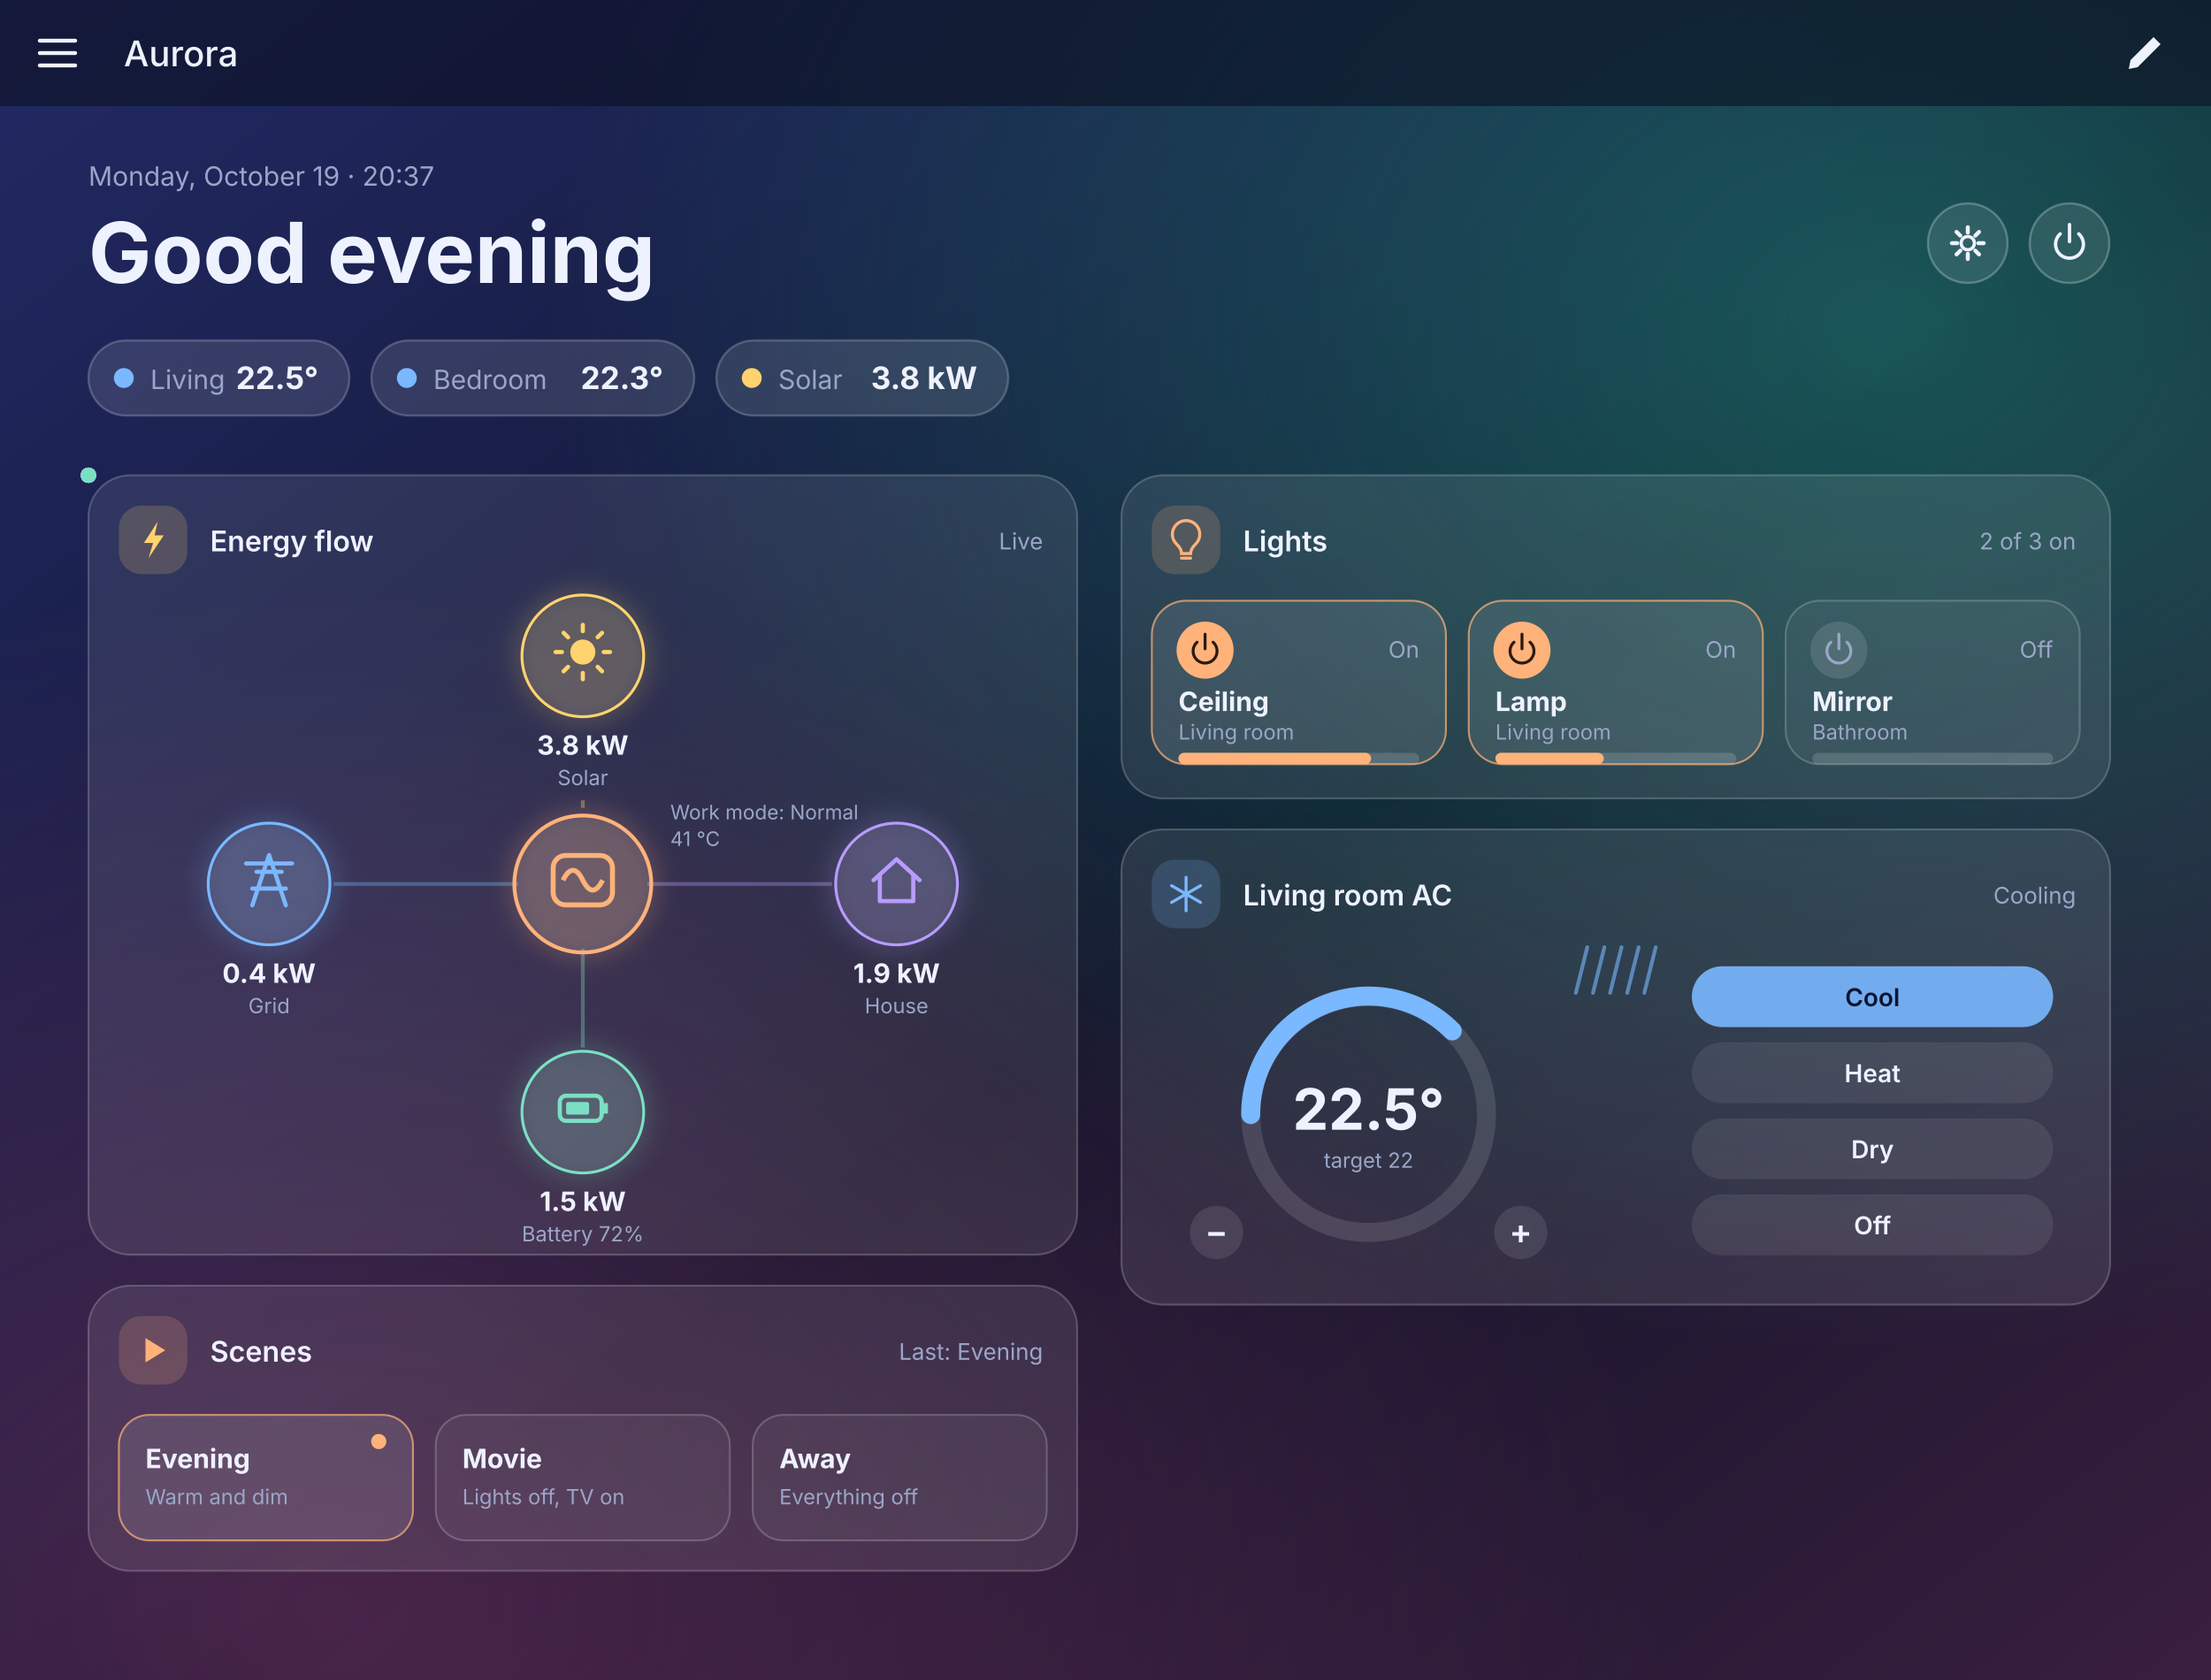
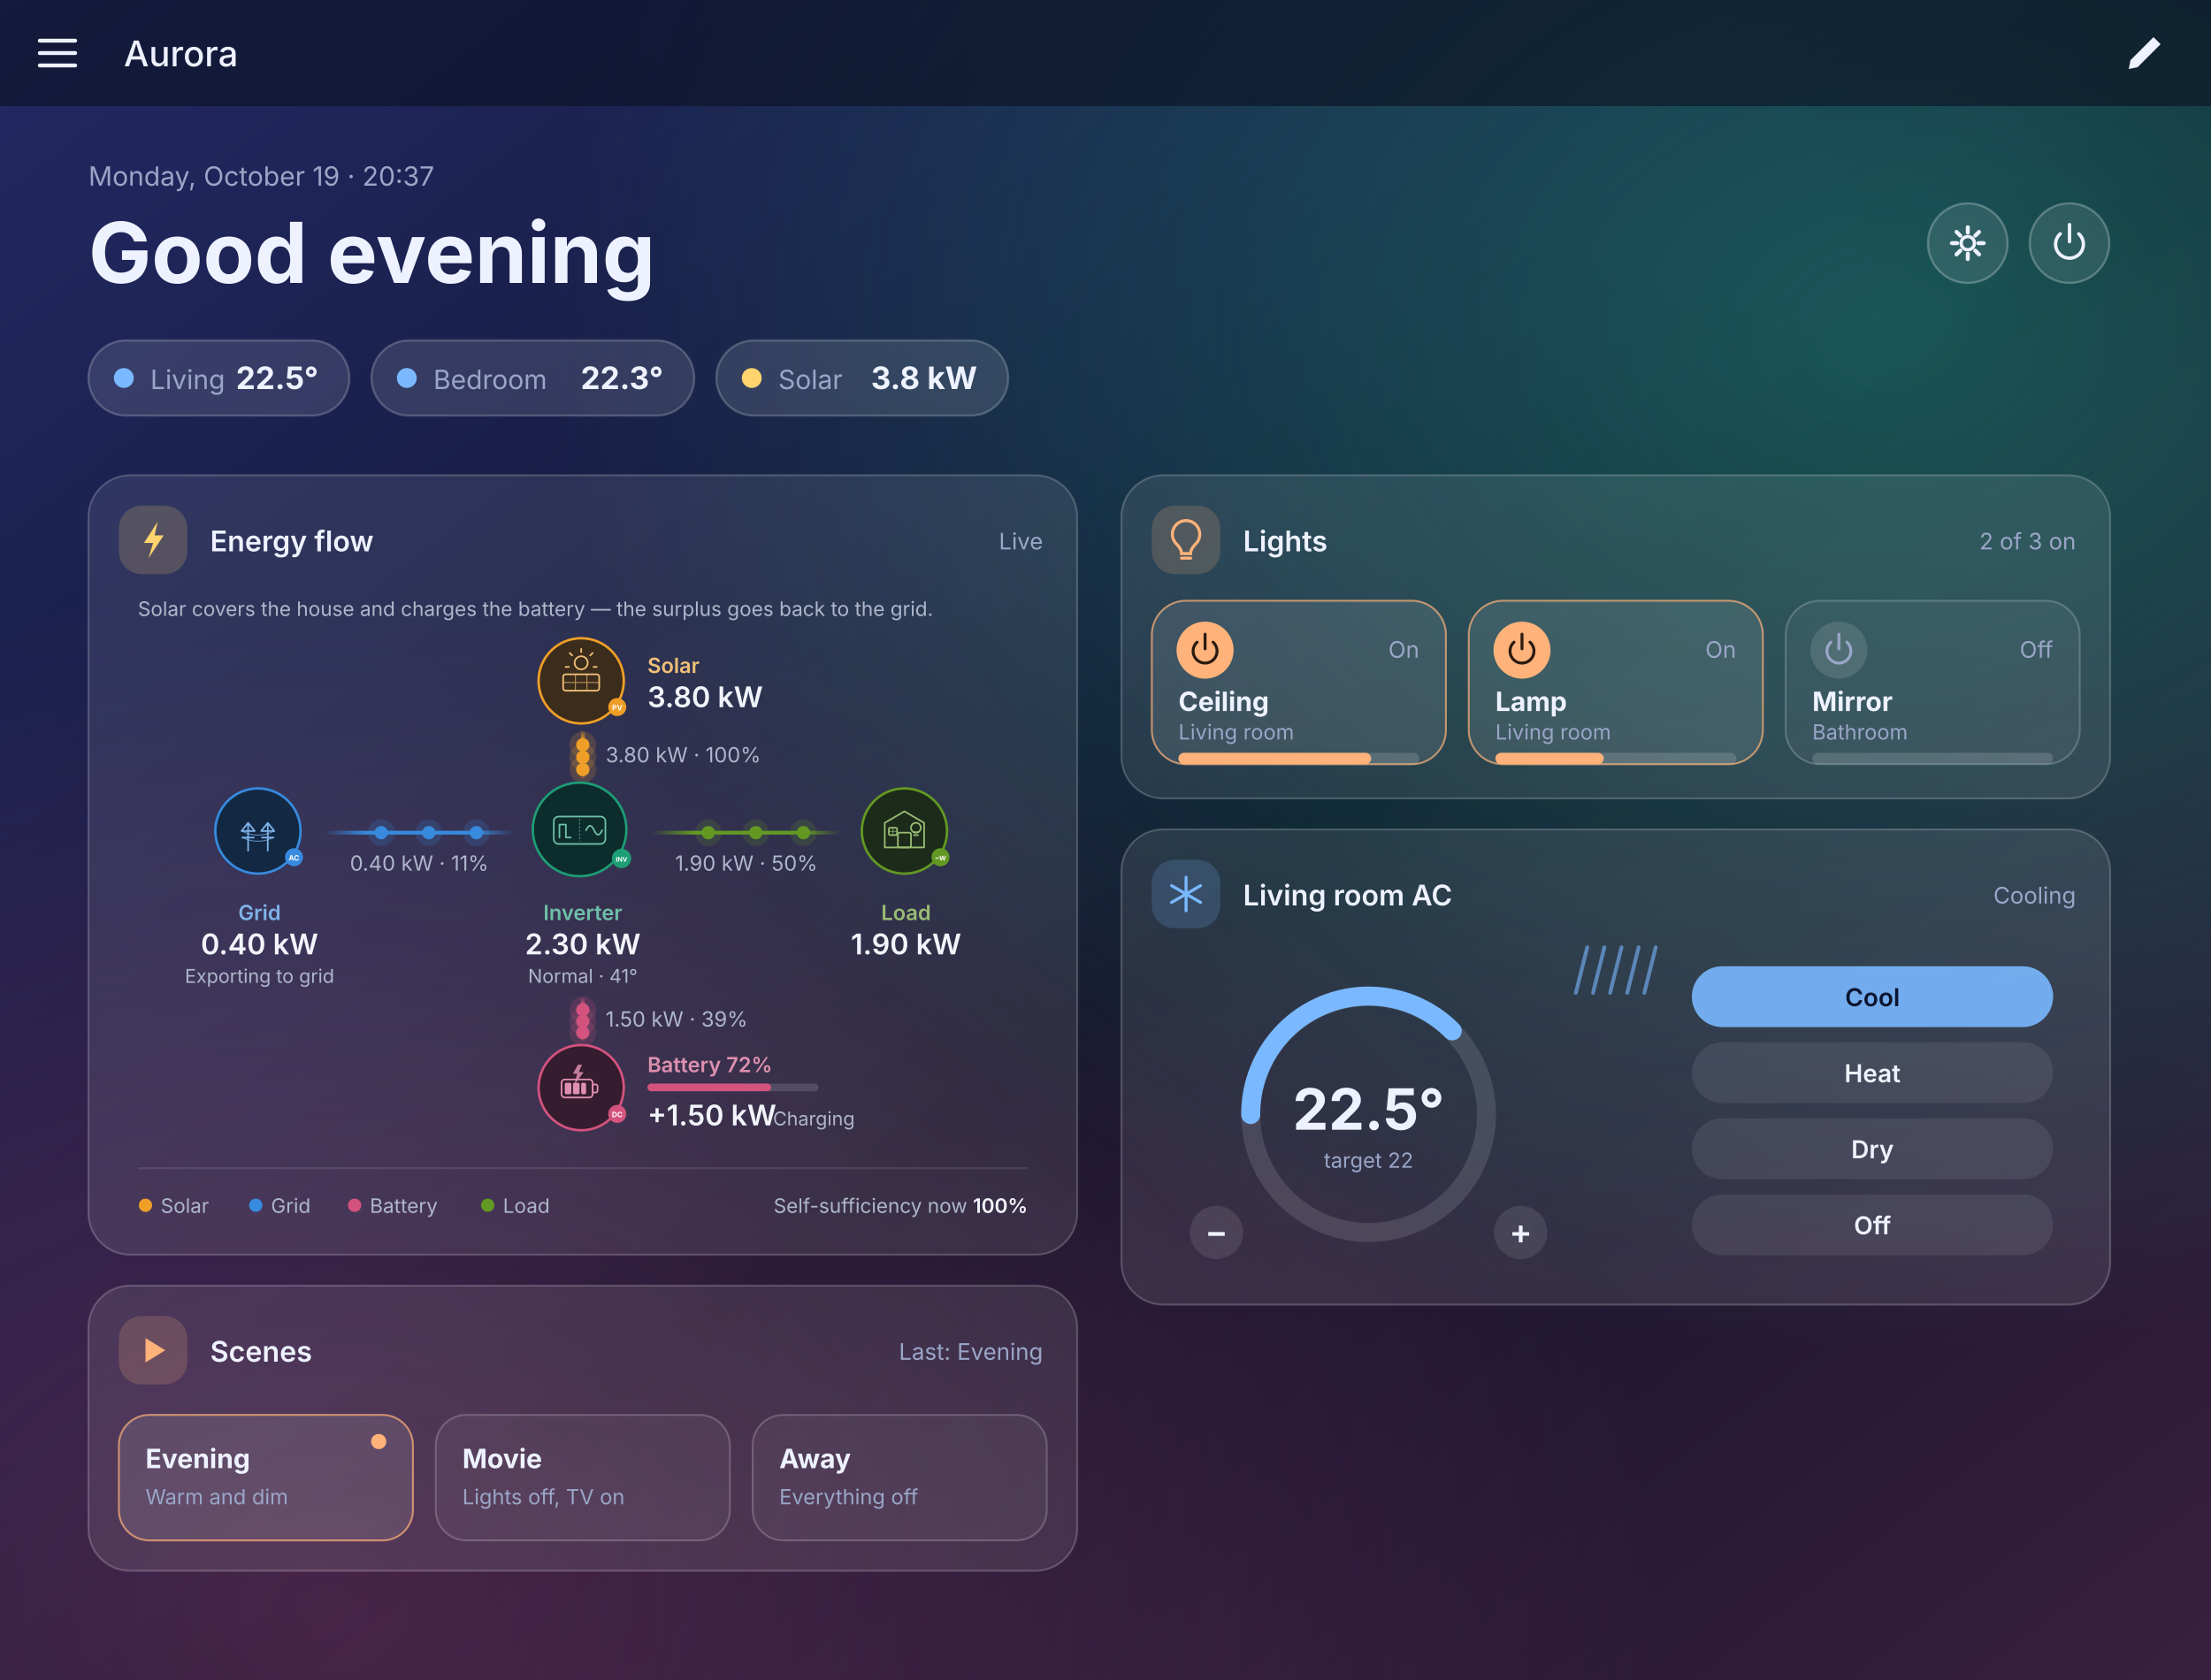
<svg xmlns="http://www.w3.org/2000/svg" viewBox="0 0 1000 760" width="1000" height="760" font-family="Inter,'Segoe UI',Helvetica,Arial,sans-serif" role="img" aria-label="The finished Aurora Glass dashboard">
  <defs>
    <linearGradient id="bg" x1="0" y1="0" x2="1" y2="1">
      <stop offset="0" stop-color="#232a66" />
      <stop offset=".55" stop-color="#0d1226" />
      <stop offset="1" stop-color="#3a1f40" />
    </linearGradient>
    <radialGradient id="g1" cx=".85" cy=".2" r=".6">
      <stop offset="0" stop-color="#2fd3b0" stop-opacity=".35" />
      <stop offset="1" stop-color="#2fd3b0" stop-opacity="0" />
    </radialGradient>
    <radialGradient id="g2" cx=".15" cy=".95" r=".6">
      <stop offset="0" stop-color="#d0509a" stop-opacity=".3" />
      <stop offset="1" stop-color="#d0509a" stop-opacity="0" />
    </radialGradient>
    <linearGradient id="slab" x1="0" y1="1" x2="0" y2="0">
      <stop offset="0" stop-color="#ffb27a" />
      <stop offset="1" stop-color="#ffe0b8" />
    </linearGradient>
    <filter id="glow" x="-50%" y="-50%" width="200%" height="200%">
      <feGaussianBlur stdDeviation="6" />
    </filter>
    <filter id="sh" x="-20%" y="-20%" width="140%" height="150%">
      <feDropShadow dx="0" dy="10" stdDeviation="14" flood-color="#000" flood-opacity=".45" />
    </filter>
  </defs>
  <rect x="0" y="0" width="1000" height="760" rx="0" fill="url(#bg)" stroke="none" stroke-width="1" />
  <rect x="0" y="0" width="1000" height="760" rx="0" fill="url(#g1)" stroke="none" stroke-width="1" />
  <rect x="0" y="0" width="1000" height="760" rx="0" fill="url(#g2)" stroke="none" stroke-width="1" />
  <rect x="0" y="0" width="1000" height="48" rx="0" fill="#0a0f20" stroke="none" stroke-width="1" fill-opacity=".6" />
  <g transform="translate(26 24) scale(0.8)">
    <path d="M-10 -7H10M-10 0H10M-10 7H10" stroke="#eef2ff" stroke-width="2.2" stroke-linecap="round" />
  </g>
  <text x="56" y="30" font-size="16" font-weight="500" fill="#eef2ff" text-anchor="start" opacity="1">Aurora</text>
  <g transform="translate(970 24) scale(0.8)">
    <path d="M-9 9 L-8 4 L5 -9 L9 -5 L-4 8Z" fill="#eef2ff" />
  </g>
  <text x="40" y="84" font-size="12" font-weight="400" fill="#9aa6c7" text-anchor="start" opacity="1">Monday, October 19 · 20:37</text>
  <text x="40" y="128" font-size="38" font-weight="700" fill="#eef2ff" text-anchor="start" opacity="1">Good evening</text>
  <circle cx="936" cy="110" r="18" fill="#fff" stroke="#fff" stroke-width="1" fill-opacity=".1" stroke-opacity=".25" />
  <g transform="translate(936 110) scale(0.7)">
    <path d="M-6 -6 A9 9 0 1 0 6 -6" fill="none" stroke="#eef2ff" stroke-width="2.2" stroke-linecap="round" />
    <line y1="-12" y2="-1" stroke="#eef2ff" stroke-width="2.2" stroke-linecap="round" />
  </g>
  <circle cx="890" cy="110" r="18" fill="#fff" stroke="#fff" stroke-width="1" fill-opacity=".1" stroke-opacity=".25" />
  <g transform="translate(890 110) scale(0.6)">
    <circle r="5" fill="none" stroke="#eef2ff" stroke-width="2.5" />
    <line y1="-8" y2="-12" stroke="#eef2ff" stroke-width="3" stroke-linecap="round" transform="rotate(0)" />
    <line y1="-8" y2="-12" stroke="#eef2ff" stroke-width="3" stroke-linecap="round" transform="rotate(45)" />
    <line y1="-8" y2="-12" stroke="#eef2ff" stroke-width="3" stroke-linecap="round" transform="rotate(90)" />
    <line y1="-8" y2="-12" stroke="#eef2ff" stroke-width="3" stroke-linecap="round" transform="rotate(135)" />
    <line y1="-8" y2="-12" stroke="#eef2ff" stroke-width="3" stroke-linecap="round" transform="rotate(180)" />
    <line y1="-8" y2="-12" stroke="#eef2ff" stroke-width="3" stroke-linecap="round" transform="rotate(225)" />
    <line y1="-8" y2="-12" stroke="#eef2ff" stroke-width="3" stroke-linecap="round" transform="rotate(270)" />
    <line y1="-8" y2="-12" stroke="#eef2ff" stroke-width="3" stroke-linecap="round" transform="rotate(315)" />
  </g>
  <rect x="40" y="154" width="118" height="34" rx="17" fill="#ffffff" stroke="#ffffff" stroke-width="1" fill-opacity="0.12" stroke-opacity="0.2" />
  <circle cx="56" cy="171" r="4.5" fill="#7ab8ff" stroke="none" stroke-width="1" />
  <text x="68" y="176" font-size="12" font-weight="400" fill="#9aa6c7" text-anchor="start" opacity="1">Living</text>
  <text x="144" y="176" font-size="14" font-weight="700" fill="#eef2ff" text-anchor="end" opacity="1">22.5°</text>
  <rect x="168" y="154" width="146" height="34" rx="17" fill="#ffffff" stroke="#ffffff" stroke-width="1" fill-opacity="0.12" stroke-opacity="0.2" />
  <circle cx="184" cy="171" r="4.5" fill="#7ab8ff" stroke="none" stroke-width="1" />
  <text x="196" y="176" font-size="12" font-weight="400" fill="#9aa6c7" text-anchor="start" opacity="1">Bedroom</text>
  <text x="300" y="176" font-size="14" font-weight="700" fill="#eef2ff" text-anchor="end" opacity="1">22.3°</text>
  <rect x="324" y="154" width="132" height="34" rx="17" fill="#ffffff" stroke="#ffffff" stroke-width="1" fill-opacity="0.12" stroke-opacity="0.2" />
  <circle cx="340" cy="171" r="4.5" fill="#ffd36e" stroke="none" stroke-width="1" />
  <text x="352" y="176" font-size="12" font-weight="400" fill="#9aa6c7" text-anchor="start" opacity="1">Solar</text>
  <text x="442" y="176" font-size="14" font-weight="700" fill="#eef2ff" text-anchor="end" opacity="1">3.8 kW</text>
  <g transform="translate(40 215) scale(0.86)">
    <rect x="0" y="0" width="520" height="410" rx="22" fill="#ffffff" stroke="#ffffff" stroke-width="1" fill-opacity="0.09" stroke-opacity="0.2" />
    <rect x="16" y="16" width="36" height="36" rx="12" fill="#ffd36e" stroke="none" stroke-width="1" fill-opacity=".18" />
    <g transform="translate(34 34) scale(0.8)">
      <path d="M3 -12 L-6 2 H0 L-3 12 L7 -3 H1 Z" fill="#ffd36e" />
    </g>
    <text x="64" y="40" font-size="15" font-weight="600" fill="#eef2ff" text-anchor="start" opacity="1">Energy flow</text>
    <text x="502" y="39" font-size="12" font-weight="400" fill="#9aa6c7" text-anchor="end" opacity="1">Live</text>
-     <line x1="260.0" y1="171" x2="260.0" y2="175" stroke="#ffd36e" stroke-opacity=".35" stroke-width="2" />
-     <circle r="4" fill="#ffd36e">
-       <animateMotion dur="1.6s" begin="0.00s" repeatCount="indefinite" path="M260.0 171 L260.0 175" />
-     </circle>
-     <circle r="4" fill="#ffd36e">
-       <animateMotion dur="1.6s" begin="-0.53s" repeatCount="indefinite" path="M260.0 171 L260.0 175" />
-     </circle>
-     <circle r="4" fill="#ffd36e">
-       <animateMotion dur="1.6s" begin="-1.07s" repeatCount="indefinite" path="M260.0 171 L260.0 175" />
-     </circle>
-     <line x1="129" y1="215" x2="226.0" y2="215" stroke="#7ab8ff" stroke-opacity=".35" stroke-width="2" />
-     <circle r="4" fill="#7ab8ff">
-       <animateMotion dur="2.4s" begin="0.00s" repeatCount="indefinite" path="M129 215 L226.0 215" />
-     </circle>
-     <circle r="4" fill="#7ab8ff">
-       <animateMotion dur="2.4s" begin="-0.80s" repeatCount="indefinite" path="M129 215 L226.0 215" />
-     </circle>
-     <circle r="4" fill="#7ab8ff">
-       <animateMotion dur="2.4s" begin="-1.60s" repeatCount="indefinite" path="M129 215 L226.0 215" />
-     </circle>
-     <line x1="294.0" y1="215" x2="391" y2="215" stroke="#b79cff" stroke-opacity=".35" stroke-width="2" />
-     <circle r="4" fill="#b79cff">
-       <animateMotion dur="2.0s" begin="0.00s" repeatCount="indefinite" path="M294.0 215 L391 215" />
-     </circle>
-     <circle r="4" fill="#b79cff">
-       <animateMotion dur="2.0s" begin="-0.67s" repeatCount="indefinite" path="M294.0 215 L391 215" />
-     </circle>
-     <circle r="4" fill="#b79cff">
-       <animateMotion dur="2.0s" begin="-1.33s" repeatCount="indefinite" path="M294.0 215 L391 215" />
-     </circle>
-     <line x1="260.0" y1="249" x2="260.0" y2="301" stroke="#7be0c3" stroke-opacity=".35" stroke-width="2" />
-     <circle r="4" fill="#7be0c3">
-       <animateMotion dur="2.8s" begin="0.00s" repeatCount="indefinite" path="M260.0 301 L260.0 249" />
-     </circle>
-     <circle r="4" fill="#7be0c3">
-       <animateMotion dur="2.8s" begin="-1.40s" repeatCount="indefinite" path="M260.0 301 L260.0 249" />
-     </circle>
-     <circle cx="260.0" cy="95" r="36" fill="#ffd36e" stroke="none" stroke-width="1" fill-opacity=".18" filter="url(#glow)" />
-     <circle cx="260.0" cy="95" r="32" fill="#ffffff" stroke="#ffd36e" stroke-width="1.5" fill-opacity=".08" />
-     <g transform="translate(260.0 93) scale(1.1)">
-       <circle r="6" fill="#ffd36e" />
-       <line x1="0" y1="-10" x2="0" y2="-13" stroke="#ffd36e" stroke-width="2" stroke-linecap="round" transform="rotate(0)" />
-       <line x1="0" y1="-10" x2="0" y2="-13" stroke="#ffd36e" stroke-width="2" stroke-linecap="round" transform="rotate(45)" />
-       <line x1="0" y1="-10" x2="0" y2="-13" stroke="#ffd36e" stroke-width="2" stroke-linecap="round" transform="rotate(90)" />
-       <line x1="0" y1="-10" x2="0" y2="-13" stroke="#ffd36e" stroke-width="2" stroke-linecap="round" transform="rotate(135)" />
-       <line x1="0" y1="-10" x2="0" y2="-13" stroke="#ffd36e" stroke-width="2" stroke-linecap="round" transform="rotate(180)" />
-       <line x1="0" y1="-10" x2="0" y2="-13" stroke="#ffd36e" stroke-width="2" stroke-linecap="round" transform="rotate(225)" />
-       <line x1="0" y1="-10" x2="0" y2="-13" stroke="#ffd36e" stroke-width="2" stroke-linecap="round" transform="rotate(270)" />
-       <line x1="0" y1="-10" x2="0" y2="-13" stroke="#ffd36e" stroke-width="2" stroke-linecap="round" transform="rotate(315)" />
-     </g>
-     <text x="260.0" y="147" font-size="14" font-weight="700" fill="#eef2ff" text-anchor="middle" opacity="1">3.8 kW</text>
-     <text x="260.0" y="163" font-size="11" font-weight="400" fill="#9aa6c7" text-anchor="middle" opacity="1">Solar</text>
-     <circle cx="95" cy="215" r="36" fill="#7ab8ff" stroke="none" stroke-width="1" fill-opacity=".18" filter="url(#glow)" />
-     <circle cx="95" cy="215" r="32" fill="#ffffff" stroke="#7ab8ff" stroke-width="1.5" fill-opacity=".08" />
-     <g transform="translate(95 213) scale(1.1)">
-       <path d="M0 -12 L-8 12 M0 -12 L8 12 M-6 -4 H6 M-8 4 H8 M-11 -8 H11" fill="none" stroke="#7ab8ff" stroke-width="2" stroke-linecap="round" />
-     </g>
-     <text x="95" y="267" font-size="14" font-weight="700" fill="#eef2ff" text-anchor="middle" opacity="1">0.4 kW</text>
-     <text x="95" y="283" font-size="11" font-weight="400" fill="#9aa6c7" text-anchor="middle" opacity="1">Grid</text>
-     <circle cx="425" cy="215" r="36" fill="#b79cff" stroke="none" stroke-width="1" fill-opacity=".18" filter="url(#glow)" />
-     <circle cx="425" cy="215" r="32" fill="#ffffff" stroke="#b79cff" stroke-width="1.5" fill-opacity=".08" />
-     <g transform="translate(425 213) scale(1.1)">
-       <path d="M-11 0 L0 -10 L11 0 M-8 -2 V10 H8 V-2" fill="none" stroke="#b79cff" stroke-width="2" stroke-linejoin="round" stroke-linecap="round" />
-     </g>
-     <text x="425" y="267" font-size="14" font-weight="700" fill="#eef2ff" text-anchor="middle" opacity="1">1.9 kW</text>
-     <text x="425" y="283" font-size="11" font-weight="400" fill="#9aa6c7" text-anchor="middle" opacity="1">House</text>
-     <circle cx="260.0" cy="335" r="36" fill="#7be0c3" stroke="none" stroke-width="1" fill-opacity=".18" filter="url(#glow)" />
-     <circle cx="260.0" cy="335" r="32" fill="#ffffff" stroke="#7be0c3" stroke-width="1.5" fill-opacity=".08" />
-     <g transform="translate(260.0 333) scale(1.1)">
-       <rect x="-11" y="-6" width="20" height="12" rx="3" fill="none" stroke="#7be0c3" stroke-width="2" />
-       <rect x="9" y="-2.5" width="3" height="5" fill="#7be0c3" />
-       <rect x="-8" y="-3" width="11" height="6" rx="1" fill="#7be0c3" />
-     </g>
-     <text x="260.0" y="387" font-size="14" font-weight="700" fill="#eef2ff" text-anchor="middle" opacity="1">1.5 kW</text>
-     <text x="260.0" y="403" font-size="11" font-weight="400" fill="#9aa6c7" text-anchor="middle" opacity="1">Battery 72%</text>
-     <circle cx="260.0" cy="215" r="40" fill="#ffb27a" stroke="none" stroke-width="1" fill-opacity=".2" filter="url(#glow)" />
-     <circle cx="260.0" cy="215" r="36" fill="#fff" stroke="#ffb27a" stroke-width="2" fill-opacity=".1" />
-     <g transform="translate(260.0 213) scale(1.3)">
-       <rect x="-12" y="-10" width="24" height="20" rx="5" fill="none" stroke="#ffb27a" stroke-width="2" />
-       <path d="M-8 0 Q-4 -8 0 0 T8 0" fill="none" stroke="#ffb27a" stroke-width="2" />
-     </g>
-     <text x="306.0" y="181" font-size="10.5" font-weight="400" fill="#9aa6c7" text-anchor="start" opacity="1">Work mode: Normal</text>
-     <text x="306.0" y="195" font-size="10.5" font-weight="400" fill="#9aa6c7" text-anchor="start" opacity="1">41 °C</text>
+     <text x="26" y="74" font-size="10.5" font-weight="400" fill="#aeb6cb" text-anchor="start">Solar covers the house and charges the battery — the surplus goes back to the grid.</text>
+     <svg x="235.0" y="84" width="50" height="50" viewBox="12 14 116 116" overflow="visible">
+       <circle cx="68" cy="70" r="52" fill="#3b2c1b" stroke="#ef9f27" stroke-width="3" />
+       <circle cx="68" cy="48" r="8" fill="none" stroke="#f0bf78" stroke-width="2" stroke-linecap="round" stroke-linejoin="round" />
+       <path d="M68 35V31M79 39l3-3M83 53h4M57 39l-3-3M53 53h-4" fill="none" stroke="#f0bf78" stroke-width="2" stroke-linecap="round" stroke-linejoin="round" />
+       <rect x="46" y="62" width="44" height="20" rx="3" fill="none" stroke="#f0bf78" stroke-width="2" stroke-linecap="round" stroke-linejoin="round" />
+       <path d="M61 62V82M75 62V82M46 72H90" fill="none" stroke="#f0bf78" stroke-width="1.2" opacity=".7" />
+       <circle cx="112" cy="102" r="11" fill="#ef9f27" />
+       <text x="112" y="106" font-size="9" font-weight="700" fill="#fff" text-anchor="middle">PV</text>
+     </svg>
+     <text x="294" y="104" font-size="11" font-weight="600" fill="#f0bf78" text-anchor="start">Solar</text>
+     <text x="294" y="122" font-size="15" font-weight="600" fill="#f2f4fb" text-anchor="start">3.80 kW</text>
+     <defs>
+       <linearGradient id="gpv260134" x1="0" y1="0" x2="0" y2="1">
+         <stop offset="0" stop-color="#ef9f27" stop-opacity="0" />
+         <stop offset=".22" stop-color="#ef9f27" />
+         <stop offset=".78" stop-color="#ef9f27" />
+         <stop offset="1" stop-color="#ef9f27" stop-opacity="0" />
+       </linearGradient>
+     </defs>
+     <rect x="259" y="134" width="2" height="26" fill="url(#gpv260134)" />
+     <circle cx="260.0" cy="141.8" r="3.5" fill="#ef9f27" />
+     <circle cx="260.0" cy="141.8" r="7" fill="#ef9f27" opacity=".18" />
+     <circle cx="260.0" cy="148.3" r="3.5" fill="#ef9f27" />
+     <circle cx="260.0" cy="148.3" r="7" fill="#ef9f27" opacity=".18" />
+     <circle cx="260.0" cy="154.8" r="3.5" fill="#ef9f27" />
+     <circle cx="260.0" cy="154.8" r="7" fill="#ef9f27" opacity=".18" />
+     <text x="272" y="151.0" font-size="11" fill="#aeb6cb">3.80 kW · 100%</text>
+     <svg x="232.0" y="160" width="56" height="56" viewBox="278 8 132 132" overflow="visible">
+       <circle cx="340" cy="70" r="58" fill="#0d2c2c" stroke="#1d9e75" stroke-width="3" />
+       <rect x="308" y="54" width="64" height="34" rx="6" fill="none" stroke="#6ebfa8" stroke-width="2" stroke-linecap="round" stroke-linejoin="round" />
+       <polyline points="315,80 315,64 323,64 323,80 329,80" fill="none" stroke="#6ebfa8" stroke-width="2" stroke-linecap="round" stroke-linejoin="round" />
+       <path d="M340 57V85" fill="none" stroke="#6ebfa8" stroke-width="1.2" opacity=".7" stroke-dasharray="2.5 2" />
+       <path d="M348 71Q353 60 358 71Q363 82 368 71" fill="none" stroke="#6ebfa8" stroke-width="2" stroke-linecap="round" stroke-linejoin="round" />
+       <circle cx="392" cy="106" r="12" fill="#1d9e75" />
+       <text x="392" y="110" font-size="8" font-weight="700" fill="#fff" text-anchor="middle">INV</text>
+     </svg>
+     <svg x="65.0" y="163.0" width="50" height="50" viewBox="148 14 116 116" overflow="visible">
+       <circle cx="204" cy="70" r="52" fill="#122843" stroke="#378add" stroke-width="3" />
+       <path d="M192 94V60M184 70h16M185 78h14M184 70l8-10M200 70l-8-10M216 94V60M208 70h16M209 78h14M208 70l8-10M224 70l-8-10" fill="none" stroke="#7eb2e8" stroke-width="2" stroke-linecap="round" stroke-linejoin="round" />
+       <path d="M184 70Q204 80 224 70M185 78Q204 87 223 78" fill="none" stroke="#7eb2e8" stroke-width="1.2" opacity=".7" />
+       <circle cx="248" cy="102" r="11" fill="#378add" />
+       <text x="248" y="106" font-size="9" font-weight="700" fill="#fff" text-anchor="middle">AC</text>
+     </svg>
+     <svg x="405.0" y="163.0" width="50" height="50" viewBox="420 14 116 116" overflow="visible">
+       <circle cx="476" cy="70" r="52" fill="#1c2b1a" stroke="#639922" stroke-width="3" />
+       <polygon points="476,46 500,60 500,90 452,90 452,60" fill="none" stroke="#99bc74" stroke-width="2" stroke-linecap="round" stroke-linejoin="round" />
+       <rect x="468" y="72" width="16" height="18" rx="2" fill="none" stroke="#99bc74" stroke-width="2" stroke-linecap="round" stroke-linejoin="round" />
+       <rect x="457" y="66" width="10" height="9" rx="1.5" fill="none" stroke="#99bc74" stroke-width="2" stroke-linecap="round" stroke-linejoin="round" />
+       <path d="M462 66v9M457 70.5h10" fill="none" stroke="#99bc74" stroke-width="1.2" opacity=".7" />
+       <circle cx="490" cy="66" r="6" fill="none" stroke="#99bc74" stroke-width="2" stroke-linecap="round" stroke-linejoin="round" />
+       <path d="M487 71.5h6M487.5 75h5" fill="none" stroke="#99bc74" stroke-width="2" stroke-linecap="round" stroke-linejoin="round" />
+       <circle cx="520" cy="102" r="11" fill="#639922" />
+       <text x="520" y="106" font-size="8" font-weight="700" fill="#fff" text-anchor="middle">~W</text>
+     </svg>
+     <defs>
+       <linearGradient id="ggrid124188" x1="0" y1="0" x2="1" y2="0">
+         <stop offset="0" stop-color="#378add" stop-opacity="0" />
+         <stop offset=".22" stop-color="#378add" />
+         <stop offset=".78" stop-color="#378add" />
+         <stop offset="1" stop-color="#378add" stop-opacity="0" />
+       </linearGradient>
+     </defs>
+     <rect x="124" y="187" width="100" height="2" fill="url(#ggrid124188)" />
+     <circle cx="154.0" cy="188.0" r="3.5" fill="#378add" />
+     <circle cx="154.0" cy="188.0" r="7" fill="#378add" opacity=".18" />
+     <circle cx="179.0" cy="188.0" r="3.5" fill="#378add" />
+     <circle cx="179.0" cy="188.0" r="7" fill="#378add" opacity=".18" />
+     <circle cx="204.0" cy="188.0" r="3.5" fill="#378add" />
+     <circle cx="204.0" cy="188.0" r="7" fill="#378add" opacity=".18" />
+     <text x="174.0" y="208" font-size="11" fill="#aeb6cb" text-anchor="middle">0.40 kW · 11%</text>
+     <defs>
+       <linearGradient id="ghouse296188" x1="0" y1="0" x2="1" y2="0">
+         <stop offset="0" stop-color="#639922" stop-opacity="0" />
+         <stop offset=".22" stop-color="#639922" />
+         <stop offset=".78" stop-color="#639922" />
+         <stop offset="1" stop-color="#639922" stop-opacity="0" />
+       </linearGradient>
+     </defs>
+     <rect x="296" y="187" width="100" height="2" fill="url(#ghouse296188)" />
+     <circle cx="326.0" cy="188.0" r="3.5" fill="#639922" />
+     <circle cx="326.0" cy="188.0" r="7" fill="#639922" opacity=".18" />
+     <circle cx="351.0" cy="188.0" r="3.5" fill="#639922" />
+     <circle cx="351.0" cy="188.0" r="7" fill="#639922" opacity=".18" />
+     <circle cx="376.0" cy="188.0" r="3.5" fill="#639922" />
+     <circle cx="376.0" cy="188.0" r="7" fill="#639922" opacity=".18" />
+     <text x="346.0" y="208" font-size="11" fill="#aeb6cb" text-anchor="middle">1.90 kW · 50%</text>
+     <text x="90" y="234" font-size="11" font-weight="600" fill="#7eb2e8" text-anchor="middle">Grid</text>
+     <text x="90" y="252" font-size="15" font-weight="600" fill="#f2f4fb" text-anchor="middle">0.40 kW</text>
+     <text x="90" y="267" font-size="10" font-weight="400" fill="#aeb6cb" text-anchor="middle">Exporting to grid</text>
+     <text x="260" y="234" font-size="11" font-weight="600" fill="#6ebfa8" text-anchor="middle">Inverter</text>
+     <text x="260" y="252" font-size="15" font-weight="600" fill="#f2f4fb" text-anchor="middle">2.30 kW</text>
+     <text x="260" y="267" font-size="10" font-weight="400" fill="#aeb6cb" text-anchor="middle">Normal · 41°</text>
+     <text x="430" y="234" font-size="11" font-weight="600" fill="#99bc74" text-anchor="middle">Load</text>
+     <text x="430" y="252" font-size="15" font-weight="600" fill="#f2f4fb" text-anchor="middle">1.90 kW</text>
+     <defs>
+       <linearGradient id="gbatt260274" x1="0" y1="0" x2="0" y2="1">
+         <stop offset="0" stop-color="#d4537e" stop-opacity="0" />
+         <stop offset=".22" stop-color="#d4537e" />
+         <stop offset=".78" stop-color="#d4537e" />
+         <stop offset="1" stop-color="#d4537e" stop-opacity="0" />
+       </linearGradient>
+     </defs>
+     <rect x="259" y="274" width="2" height="24" fill="url(#gbatt260274)" />
+     <circle cx="260.0" cy="281.2" r="3.5" fill="#d4537e" />
+     <circle cx="260.0" cy="281.2" r="7" fill="#d4537e" opacity=".18" />
+     <circle cx="260.0" cy="287.2" r="3.5" fill="#d4537e" />
+     <circle cx="260.0" cy="287.2" r="7" fill="#d4537e" opacity=".18" />
+     <circle cx="260.0" cy="293.2" r="3.5" fill="#d4537e" />
+     <circle cx="260.0" cy="293.2" r="7" fill="#d4537e" opacity=".18" />
+     <text x="272" y="290.0" font-size="11" fill="#aeb6cb">1.50 kW · 39%</text>
+     <svg x="235.0" y="298" width="50" height="50" viewBox="556 14 116 116" overflow="visible">
+       <circle cx="612" cy="70" r="52" fill="#351c2e" stroke="#d4537e" stroke-width="3" />
+       <rect x="588" y="60" width="38" height="22" rx="4" fill="none" stroke="#df90ae" stroke-width="2" stroke-linecap="round" stroke-linejoin="round" />
+       <rect x="626" y="66" width="6" height="10" rx="2.5" fill="none" stroke="#df90ae" stroke-width="2" stroke-linecap="round" stroke-linejoin="round" />
+       <rect x="592" y="64" width="8" height="14" rx="1.8" fill="#df90ae" opacity="1" />
+       <rect x="602" y="64" width="8" height="14" rx="1.8" fill="#df90ae" opacity="1" />
+       <rect x="612" y="64" width="6" height="14" rx="1.8" fill="#df90ae" opacity="1" />
+       <polygon points="608,42 602,53 607,53 604,66 615,51 609,51 613,42" fill="#df90ae" opacity=".85" />
+       <circle cx="656" cy="102" r="11" fill="#d4537e" />
+       <text x="656" y="106" font-size="9" font-weight="700" fill="#fff" text-anchor="middle">DC</text>
+     </svg>
+     <text x="294" y="314" font-size="11" font-weight="600" fill="#df90ae" text-anchor="start">Battery  72%</text>
+     <rect x="294" y="320" width="90" height="4" rx="2" fill="#ffffff" fill-opacity=".14" />
+     <rect x="294" y="320" width="65" height="4" rx="2" fill="#d4537e" />
+     <text x="294" y="342" font-size="15" font-weight="600" fill="#f2f4fb" text-anchor="start">+1.50 kW</text>
+     <text x="360" y="342" font-size="10" font-weight="400" fill="#aeb6cb" text-anchor="start">Charging</text>
+     <rect x="26" y="364" width="468" height="1" fill="#ffffff" fill-opacity=".1" />
+     <circle cx="30" cy="384" r="3.5" fill="#ef9f27" />
+     <text x="38" y="388" font-size="10.5" font-weight="400" fill="#aeb6cb" text-anchor="start">Solar</text>
+     <circle cx="88" cy="384" r="3.5" fill="#378add" />
+     <text x="96" y="388" font-size="10.5" font-weight="400" fill="#aeb6cb" text-anchor="start">Grid</text>
+     <circle cx="140" cy="384" r="3.5" fill="#d4537e" />
+     <text x="148" y="388" font-size="10.5" font-weight="400" fill="#aeb6cb" text-anchor="start">Battery</text>
+     <circle cx="210" cy="384" r="3.5" fill="#639922" />
+     <text x="218" y="388" font-size="10.5" font-weight="400" fill="#aeb6cb" text-anchor="start">Load</text>
+     <text x="494" y="388" font-size="10.5" font-weight="400" fill="#aeb6cb" text-anchor="end">Self-sufficiency now <tspan font-weight="600" fill="#f2f4fb">100%</tspan>
+     </text>
  </g>
  <g transform="translate(507.2 215) scale(0.86)">
    <rect x="0" y="0" width="520" height="170" rx="22" fill="#ffffff" stroke="#ffffff" stroke-width="1" fill-opacity="0.09" stroke-opacity="0.2" />
    <rect x="16" y="16" width="36" height="36" rx="12" fill="#ffb27a" stroke="none" stroke-width="1" fill-opacity=".18" />
    <g transform="translate(34 34) scale(0.8)">
      <path d="M-6 3 A9 9 0 1 1 6 3 Q3 6 3 9 H-3 Q-3 6 -6 3Z" fill="none" stroke="#ffb27a" stroke-width="2" />
      <line x1="-3" y1="12" x2="3" y2="12" stroke="#ffb27a" stroke-width="2" stroke-linecap="round" />
    </g>
    <text x="64" y="40" font-size="15" font-weight="600" fill="#eef2ff" text-anchor="start" opacity="1">Lights</text>
    <text x="502" y="39" font-size="12" font-weight="400" fill="#9aa6c7" text-anchor="end" opacity="1">2 of 3 on</text>
    <rect x="16.0" y="66" width="154.667" height="86" rx="18" fill="#fff" stroke="#ffb27a" stroke-width="1" fill-opacity="0.1" stroke-opacity="0.7" />
    <circle cx="44.0" cy="92" r="15" fill="#ffb27a" stroke="none" stroke-width="1" fill-opacity="1" />
    <g transform="translate(44.0 92) scale(0.7)">
      <path d="M-6 -6 A9 9 0 1 0 6 -6" fill="none" stroke="#2a1a10" stroke-width="2.2" stroke-linecap="round" />
      <line y1="-12" y2="-1" stroke="#2a1a10" stroke-width="2.2" stroke-linecap="round" />
    </g>
    <text x="156.667" y="96" font-size="12" font-weight="400" fill="#9aa6c7" text-anchor="end" opacity="1">On</text>
    <text x="30.0" y="124" font-size="14" font-weight="700" fill="#eef2ff" text-anchor="start" opacity="1">Ceiling</text>
    <text x="30.0" y="139" font-size="11" font-weight="400" fill="#9aa6c7" text-anchor="start" opacity="1">Living room</text>
    <rect x="30.0" y="146" width="126.667" height="6" rx="3" fill="#fff" stroke="none" stroke-width="1" fill-opacity=".15" />
    <rect x="30.0" y="146" width="101.333" height="6" rx="3" fill="#ffb27a" stroke="none" stroke-width="1" />
    <rect x="182.667" y="66" width="154.667" height="86" rx="18" fill="#fff" stroke="#ffb27a" stroke-width="1" fill-opacity="0.1" stroke-opacity="0.7" />
    <circle cx="210.667" cy="92" r="15" fill="#ffb27a" stroke="none" stroke-width="1" fill-opacity="1" />
    <g transform="translate(210.6667 92) scale(0.7)">
      <path d="M-6 -6 A9 9 0 1 0 6 -6" fill="none" stroke="#2a1a10" stroke-width="2.2" stroke-linecap="round" />
      <line y1="-12" y2="-1" stroke="#2a1a10" stroke-width="2.2" stroke-linecap="round" />
    </g>
    <text x="323.333" y="96" font-size="12" font-weight="400" fill="#9aa6c7" text-anchor="end" opacity="1">On</text>
    <text x="196.667" y="124" font-size="14" font-weight="700" fill="#eef2ff" text-anchor="start" opacity="1">Lamp</text>
    <text x="196.667" y="139" font-size="11" font-weight="400" fill="#9aa6c7" text-anchor="start" opacity="1">Living room</text>
    <rect x="196.667" y="146" width="126.667" height="6" rx="3" fill="#fff" stroke="none" stroke-width="1" fill-opacity=".15" />
    <rect x="196.667" y="146" width="57.0" height="6" rx="3" fill="#ffb27a" stroke="none" stroke-width="1" />
    <rect x="349.333" y="66" width="154.667" height="86" rx="18" fill="#fff" stroke="#fff" stroke-width="1" fill-opacity="0.05" stroke-opacity="0.2" />
    <circle cx="377.333" cy="92" r="15" fill="#fff" stroke="none" stroke-width="1" fill-opacity="0.12" />
    <g transform="translate(377.3333 92) scale(0.7)">
      <path d="M-6 -6 A9 9 0 1 0 6 -6" fill="none" stroke="#9aa6c7" stroke-width="2.2" stroke-linecap="round" />
      <line y1="-12" y2="-1" stroke="#9aa6c7" stroke-width="2.2" stroke-linecap="round" />
    </g>
    <text x="490.0" y="96" font-size="12" font-weight="400" fill="#9aa6c7" text-anchor="end" opacity="1">Off</text>
    <text x="363.333" y="124" font-size="14" font-weight="700" fill="#eef2ff" text-anchor="start" opacity="1">Mirror</text>
    <text x="363.333" y="139" font-size="11" font-weight="400" fill="#9aa6c7" text-anchor="start" opacity="1">Bathroom</text>
    <rect x="363.333" y="146" width="126.667" height="6" rx="3" fill="#fff" stroke="none" stroke-width="1" fill-opacity=".15" />
    <rect x="363.333" y="146" width="0.0" height="6" rx="3" fill="#ffb27a" stroke="none" stroke-width="1" />
  </g>
  <g transform="translate(507.2 375.2) scale(0.86)">
    <rect x="0" y="0" width="520" height="250" rx="22" fill="#ffffff" stroke="#ffffff" stroke-width="1" fill-opacity="0.09" stroke-opacity="0.2" />
    <rect x="16" y="16" width="36" height="36" rx="12" fill="#7ab8ff" stroke="none" stroke-width="1" fill-opacity=".18" />
    <g transform="translate(34 34) scale(0.8)">
      <line x1="0" y1="-11" x2="0" y2="11" stroke="#7ab8ff" stroke-width="2" stroke-linecap="round" transform="rotate(0)" />
      <line x1="0" y1="-11" x2="0" y2="11" stroke="#7ab8ff" stroke-width="2" stroke-linecap="round" transform="rotate(60)" />
      <line x1="0" y1="-11" x2="0" y2="11" stroke="#7ab8ff" stroke-width="2" stroke-linecap="round" transform="rotate(120)" />
    </g>
    <text x="64" y="40" font-size="15" font-weight="600" fill="#eef2ff" text-anchor="start" opacity="1">Living room AC</text>
    <text x="502" y="39" font-size="12" font-weight="400" fill="#9aa6c7" text-anchor="end" opacity="1">Cooling</text>
    <circle cx="130" cy="150" r="62" fill="none" stroke="#fff" stroke-width="10" stroke-opacity=".12" />
    <path d="M68 150 A62 62 0 0 1 174 106" fill="none" stroke="#7ab8ff" stroke-width="10" stroke-linecap="round" />
    <text x="130" y="158" font-size="30" font-weight="700" fill="#eef2ff" text-anchor="middle" opacity="1">22.5°</text>
    <text x="130" y="178" font-size="11" font-weight="400" fill="#9aa6c7" text-anchor="middle" opacity="1">target 22</text>
    <circle cx="50" cy="212" r="14" fill="#fff" stroke="none" stroke-width="1" fill-opacity=".1" />
    <text x="50" y="218" font-size="18" font-weight="600" fill="#eef2ff" text-anchor="middle" opacity="1">−</text>
    <circle cx="210" cy="212" r="14" fill="#fff" stroke="none" stroke-width="1" fill-opacity=".1" />
    <text x="210" y="218" font-size="18" font-weight="600" fill="#eef2ff" text-anchor="middle" opacity="1">+</text>
    <rect x="300" y="72" width="190" height="32" rx="16" fill="#7ab8ff" stroke="none" stroke-width="1" fill-opacity="0.9" />
    <text x="395" y="93" font-size="13" font-weight="600" fill="#0c1530" text-anchor="middle" opacity="1">Cool</text>
    <rect x="300" y="112" width="190" height="32" rx="16" fill="#fff" stroke="none" stroke-width="1" fill-opacity="0.08" />
    <text x="395" y="133" font-size="13" font-weight="600" fill="#eef2ff" text-anchor="middle" opacity="1">Heat</text>
    <rect x="300" y="152" width="190" height="32" rx="16" fill="#fff" stroke="none" stroke-width="1" fill-opacity="0.08" />
    <text x="395" y="173" font-size="13" font-weight="600" fill="#eef2ff" text-anchor="middle" opacity="1">Dry</text>
    <rect x="300" y="192" width="190" height="32" rx="16" fill="#fff" stroke="none" stroke-width="1" fill-opacity="0.08" />
    <text x="395" y="213" font-size="13" font-weight="600" fill="#eef2ff" text-anchor="middle" opacity="1">Off</text>
    <line x1="245" y1="62" x2="239" y2="86" stroke="#7ab8ff" stroke-width="2" stroke-linecap="round" opacity=".6">
      <animate attributeName="opacity" values=".1;.8;.1" dur="1.8s" begin="0.0s" repeatCount="indefinite" />
    </line>
    <line x1="254" y1="62" x2="248" y2="86" stroke="#7ab8ff" stroke-width="2" stroke-linecap="round" opacity=".6">
      <animate attributeName="opacity" values=".1;.8;.1" dur="1.8s" begin="0.25s" repeatCount="indefinite" />
    </line>
    <line x1="263" y1="62" x2="257" y2="86" stroke="#7ab8ff" stroke-width="2" stroke-linecap="round" opacity=".6">
      <animate attributeName="opacity" values=".1;.8;.1" dur="1.8s" begin="0.5s" repeatCount="indefinite" />
    </line>
    <line x1="272" y1="62" x2="266" y2="86" stroke="#7ab8ff" stroke-width="2" stroke-linecap="round" opacity=".6">
      <animate attributeName="opacity" values=".1;.8;.1" dur="1.8s" begin="0.75s" repeatCount="indefinite" />
    </line>
    <line x1="281" y1="62" x2="275" y2="86" stroke="#7ab8ff" stroke-width="2" stroke-linecap="round" opacity=".6">
      <animate attributeName="opacity" values=".1;.8;.1" dur="1.8s" begin="1.0s" repeatCount="indefinite" />
    </line>
  </g>
  <g transform="translate(40 581.6) scale(0.86)">
    <rect x="0" y="0" width="520" height="150" rx="22" fill="#ffffff" stroke="#ffffff" stroke-width="1" fill-opacity="0.09" stroke-opacity="0.2" />
    <rect x="16" y="16" width="36" height="36" rx="12" fill="#ffb27a" stroke="none" stroke-width="1" fill-opacity=".18" />
    <g transform="translate(34 34) scale(0.8)">
      <path d="M-5 -8 L8 0 L-5 8Z" fill="#ffb27a" />
    </g>
    <text x="64" y="40" font-size="15" font-weight="600" fill="#eef2ff" text-anchor="start" opacity="1">Scenes</text>
    <text x="502" y="39" font-size="12" font-weight="400" fill="#9aa6c7" text-anchor="end" opacity="1">Last: Evening</text>
    <rect x="16.0" y="68" width="154.667" height="66" rx="16" fill="#fff" stroke="#ffb27a" stroke-width="1" fill-opacity="0.1" stroke-opacity="0.7" />
    <text x="30.0" y="96" font-size="14" font-weight="700" fill="#eef2ff" text-anchor="start" opacity="1">Evening</text>
    <text x="30.0" y="115" font-size="11" font-weight="400" fill="#9aa6c7" text-anchor="start" opacity="1">Warm and dim</text>
    <circle cx="152.667" cy="82" r="4" fill="#ffb27a" stroke="none" stroke-width="1" />
    <rect x="182.667" y="68" width="154.667" height="66" rx="16" fill="#fff" stroke="#fff" stroke-width="1" fill-opacity="0.05" stroke-opacity="0.2" />
    <text x="196.667" y="96" font-size="14" font-weight="700" fill="#eef2ff" text-anchor="start" opacity="1">Movie</text>
    <text x="196.667" y="115" font-size="11" font-weight="400" fill="#9aa6c7" text-anchor="start" opacity="1">Lights off, TV on</text>
    <rect x="349.333" y="68" width="154.667" height="66" rx="16" fill="#fff" stroke="#fff" stroke-width="1" fill-opacity="0.05" stroke-opacity="0.2" />
    <text x="363.333" y="96" font-size="14" font-weight="700" fill="#eef2ff" text-anchor="start" opacity="1">Away</text>
    <text x="363.333" y="115" font-size="11" font-weight="400" fill="#9aa6c7" text-anchor="start" opacity="1">Everything off</text>
  </g>
</svg>
